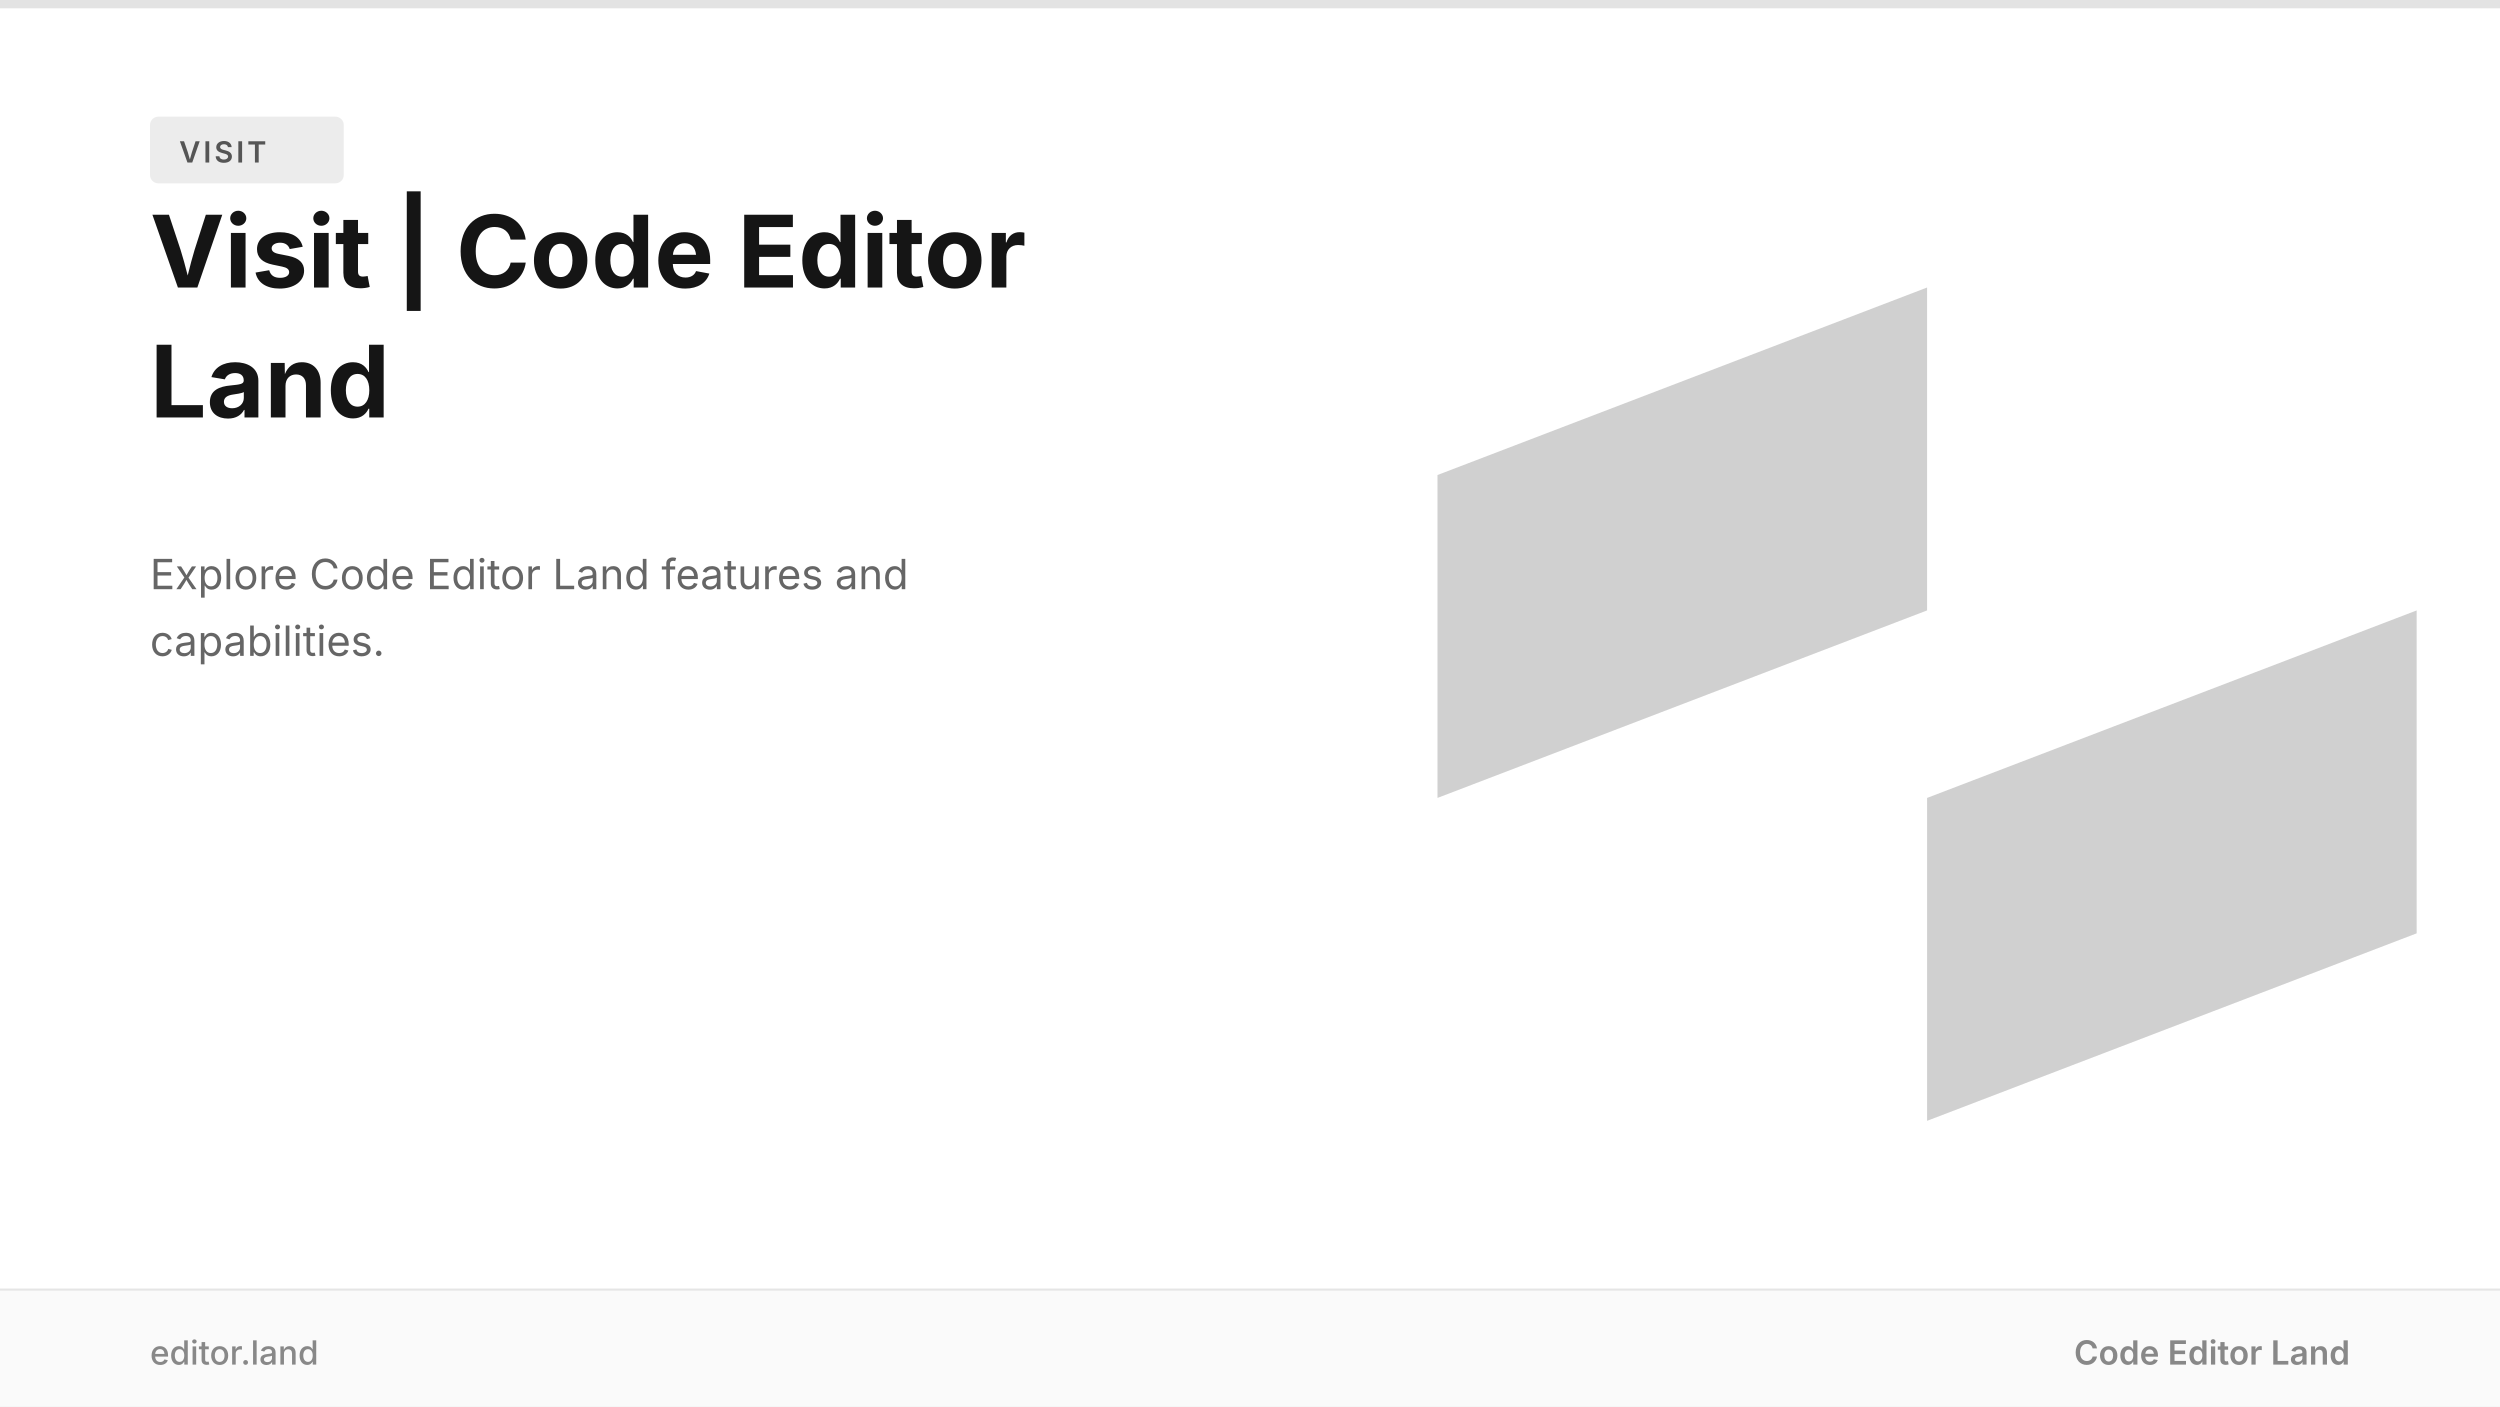
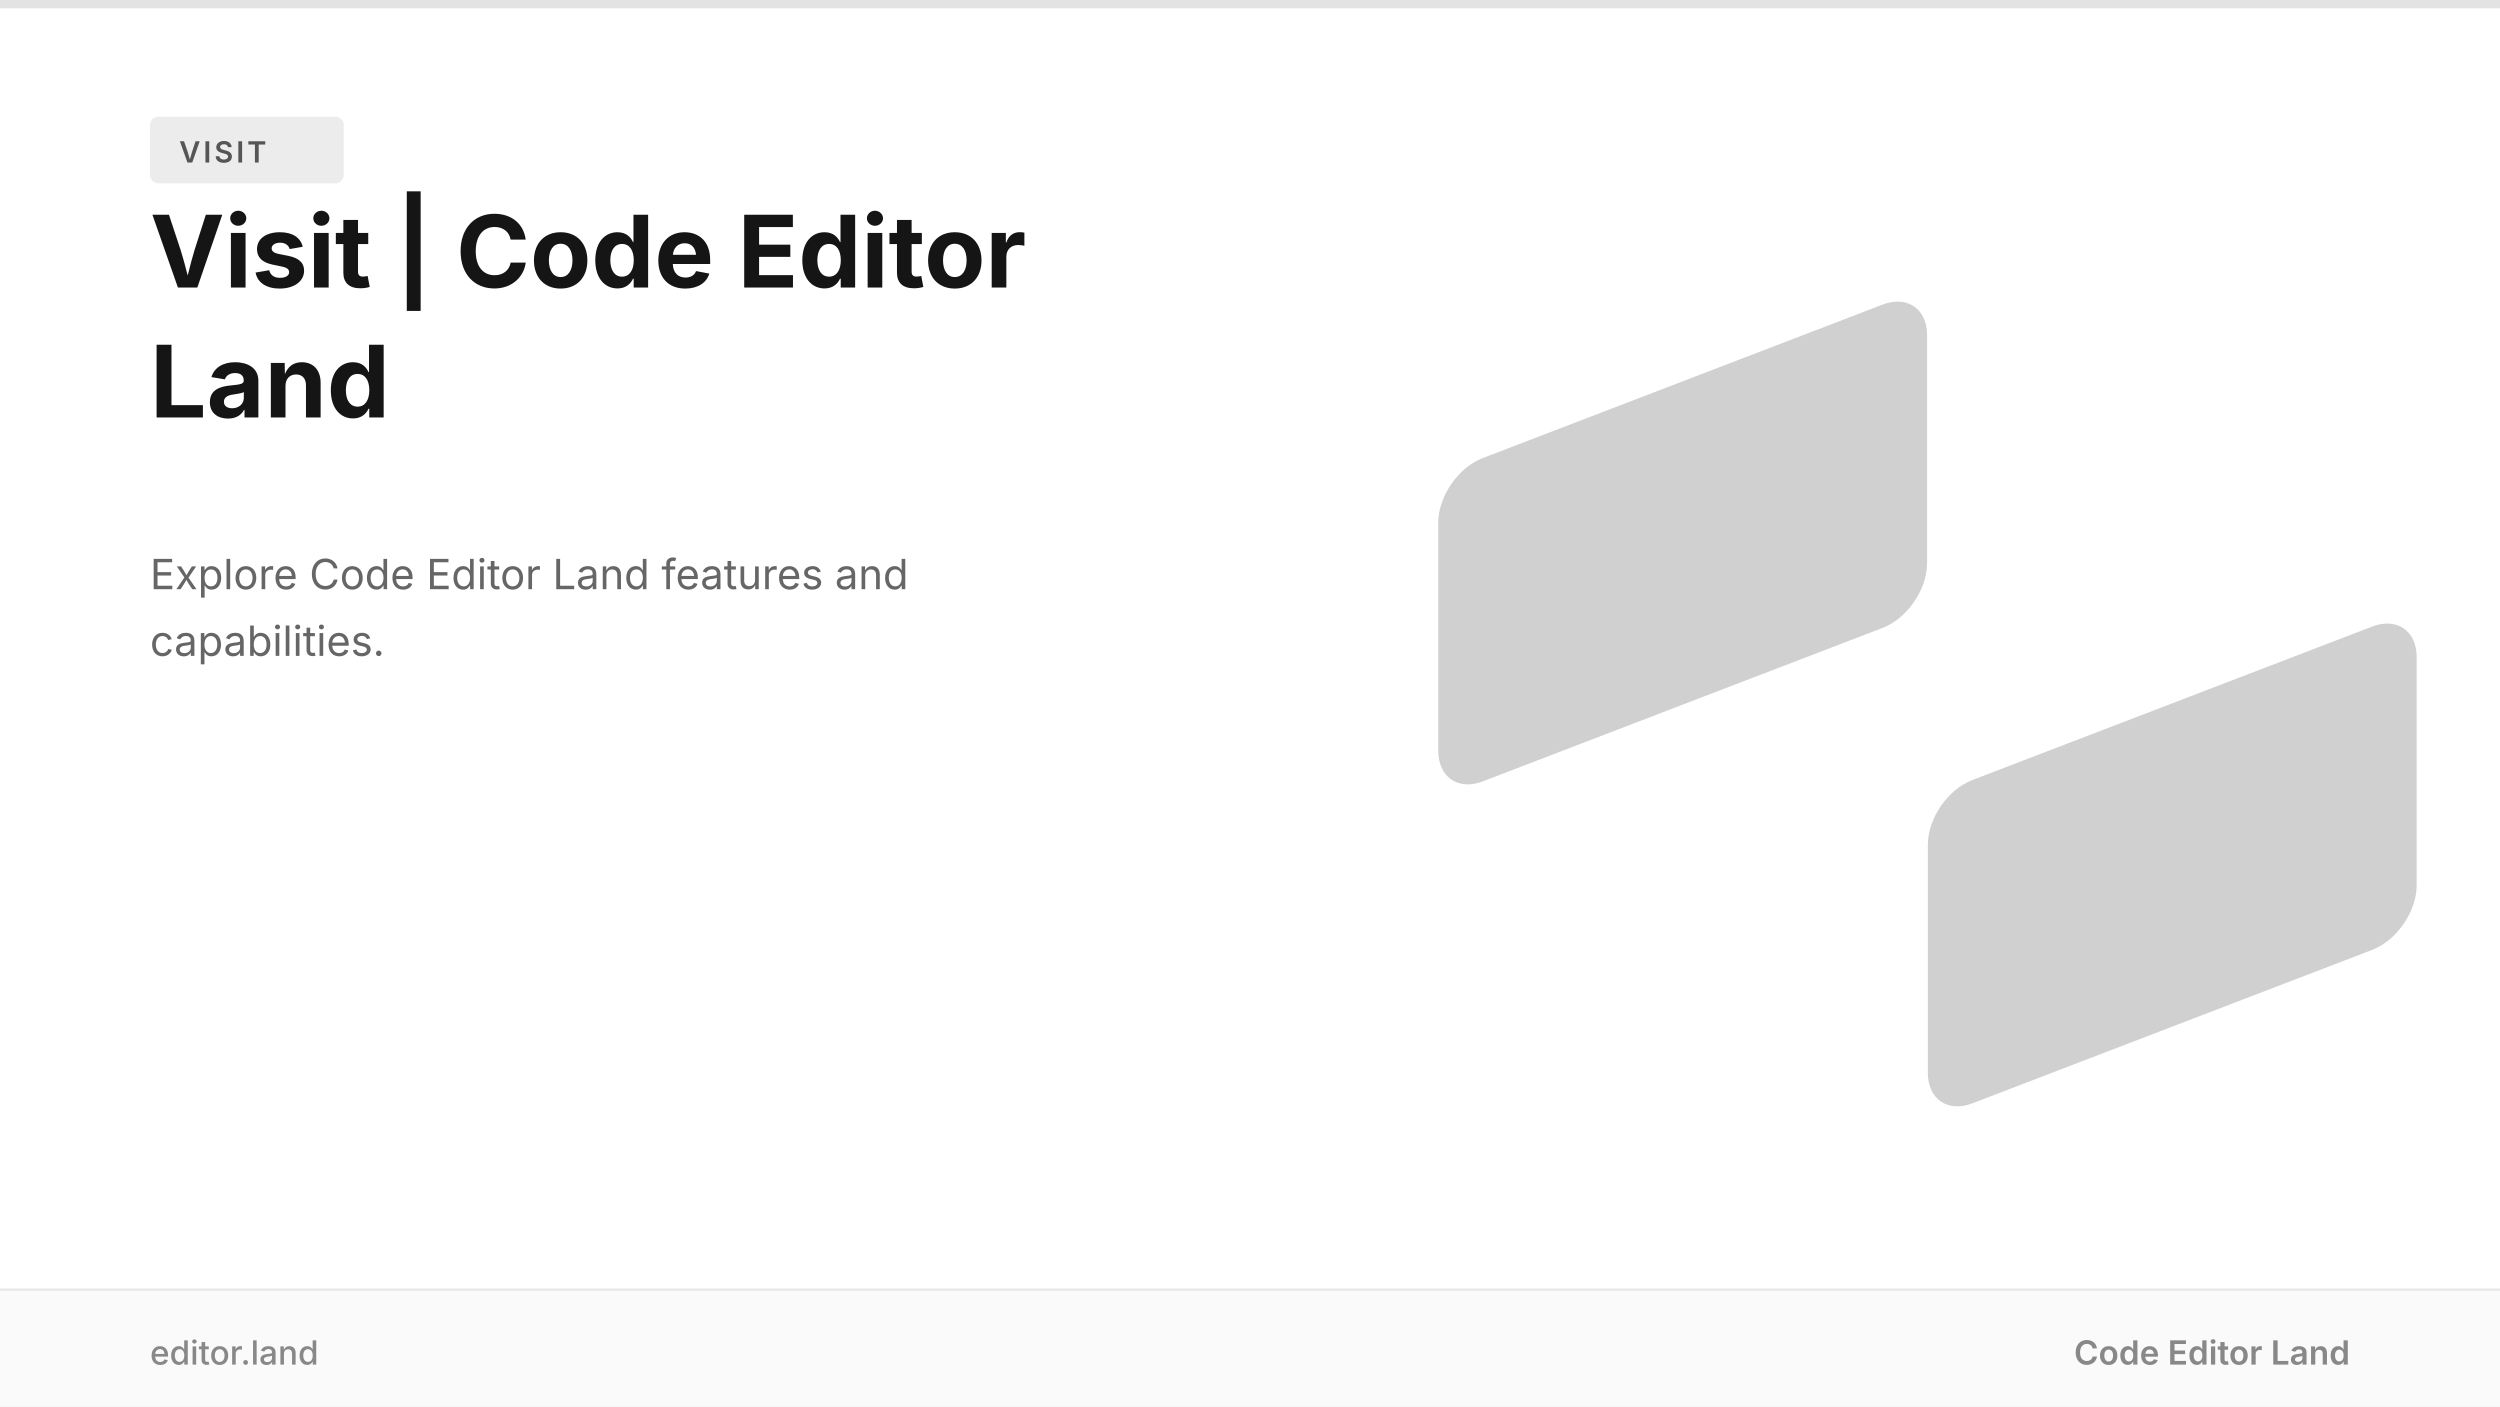
<svg xmlns="http://www.w3.org/2000/svg" width="1200" height="675" viewBox="0 0 1200 675">
  <path fill="#fff" d="M0 0h1200v675H0z" />
  <path fill="#151515" fill-opacity=".12" d="M0 0h1200v4H0z" />
-   <path fill="#151515" fill-opacity=".2" d="m925 138-235 90v155l235-90zm235 155-235 90v155l235-90z" />
+   <rect width="1005.28" height="620.771" fill="#151515" fill-opacity=".2" rx="91.389" transform="matrix(-.2334 .08959 0 .25 925 138)" />
+   <rect width="1005.28" height="620.771" fill="#151515" fill-opacity=".2" rx="91.389" transform="matrix(-.2334 .08959 0 .25 1160 292.55)" />
  <rect width="93" height="32" x="72" y="56" fill="#151515" fill-opacity=".08" rx="4" />
  <text x="86" y="78" fill="#555" font-family="system-ui, -apple-system, 'Segoe UI', sans-serif" font-size="14" font-weight="600" letter-spacing=".1em">VISIT</text>
  <text x="72" y="138" fill="#151515" font-family="system-ui, -apple-system, 'Segoe UI', sans-serif" font-size="48" font-weight="700">Visit | Code Editor</text>
  <text x="72" y="200.4" fill="#151515" font-family="system-ui, -apple-system, 'Segoe UI', sans-serif" font-size="48" font-weight="700">Land</text>
  <text x="72" y="282.8" fill="#666" font-family="system-ui, -apple-system, 'Segoe UI', sans-serif" font-size="20" font-weight="400">Explore Code Editor Land features and</text>
  <text x="72" y="314.8" fill="#666" font-family="system-ui, -apple-system, 'Segoe UI', sans-serif" font-size="20" font-weight="400">capabilities.</text>
  <path fill="#fafafa" d="M0 619h1200v56H0z" />
  <path stroke="#e5e5e5" d="M0 619h1200" />
  <text x="72" y="655" fill="#888" font-family="system-ui, -apple-system, 'Segoe UI', sans-serif" font-size="16" font-weight="500">editor.land</text>
  <text x="1128" y="655" fill="#888" font-family="system-ui, -apple-system, 'Segoe UI', sans-serif" font-size="16" font-weight="600" text-anchor="end">Code Editor Land</text>
</svg>
